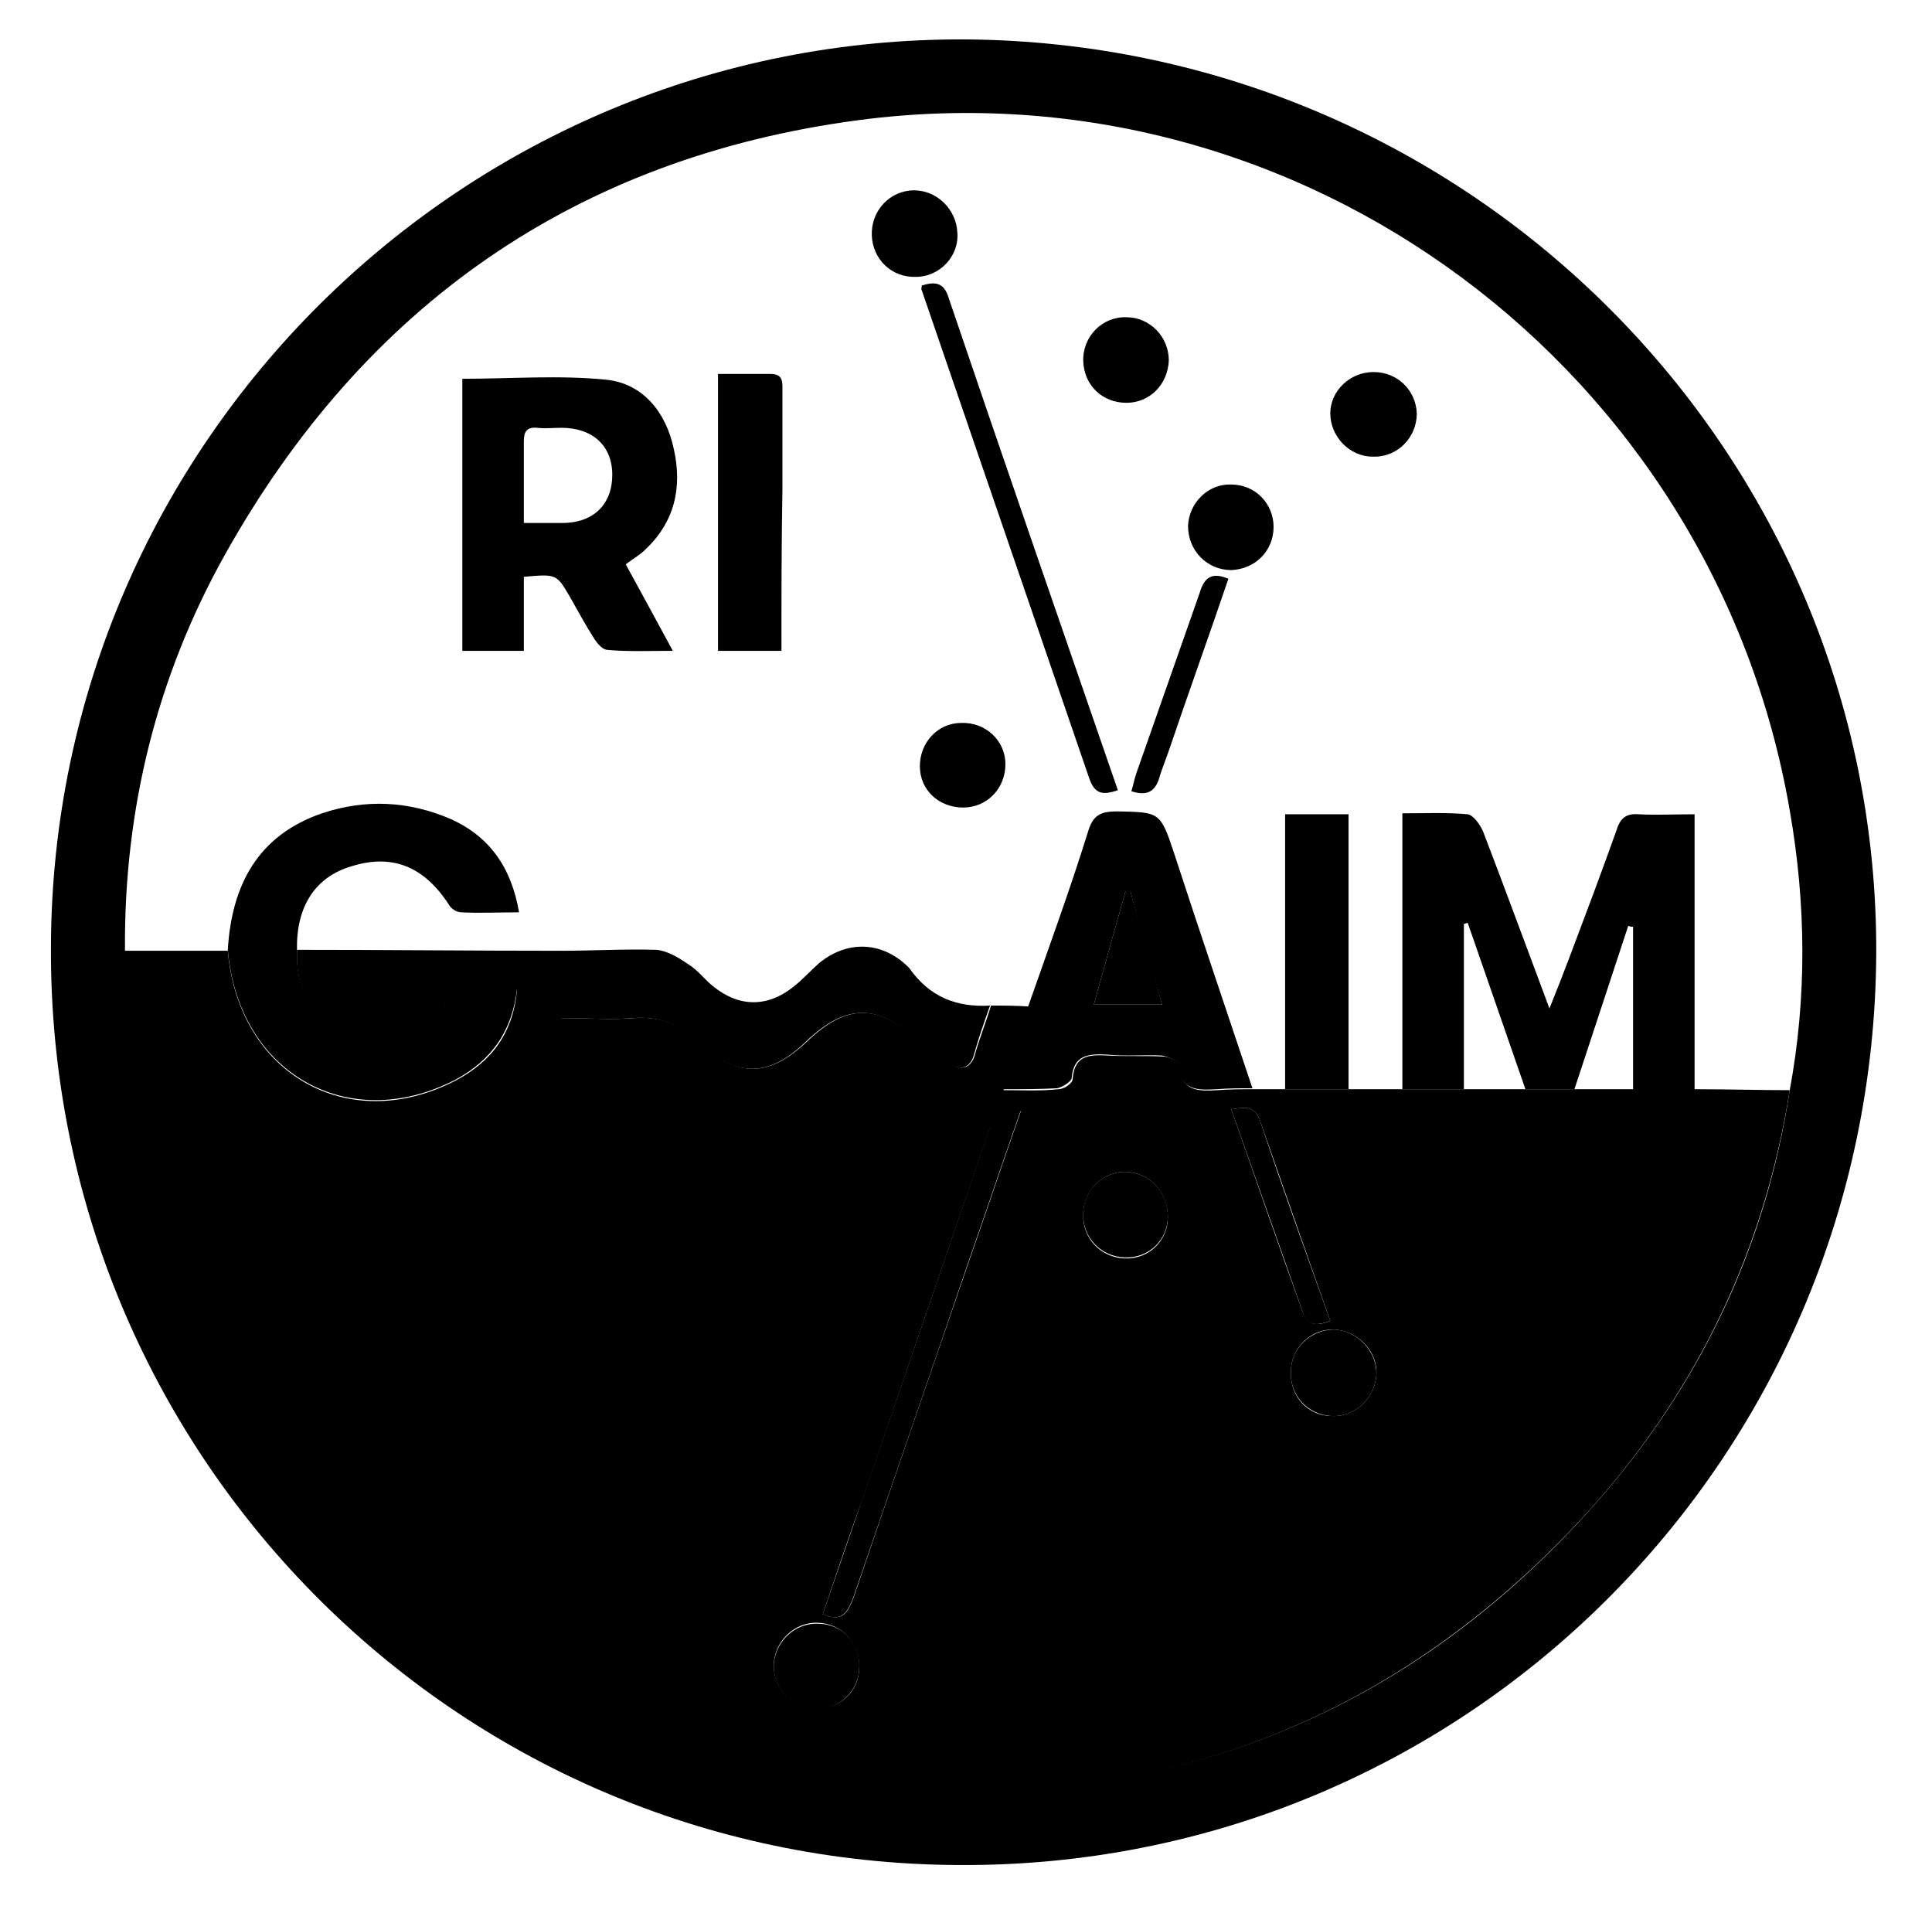
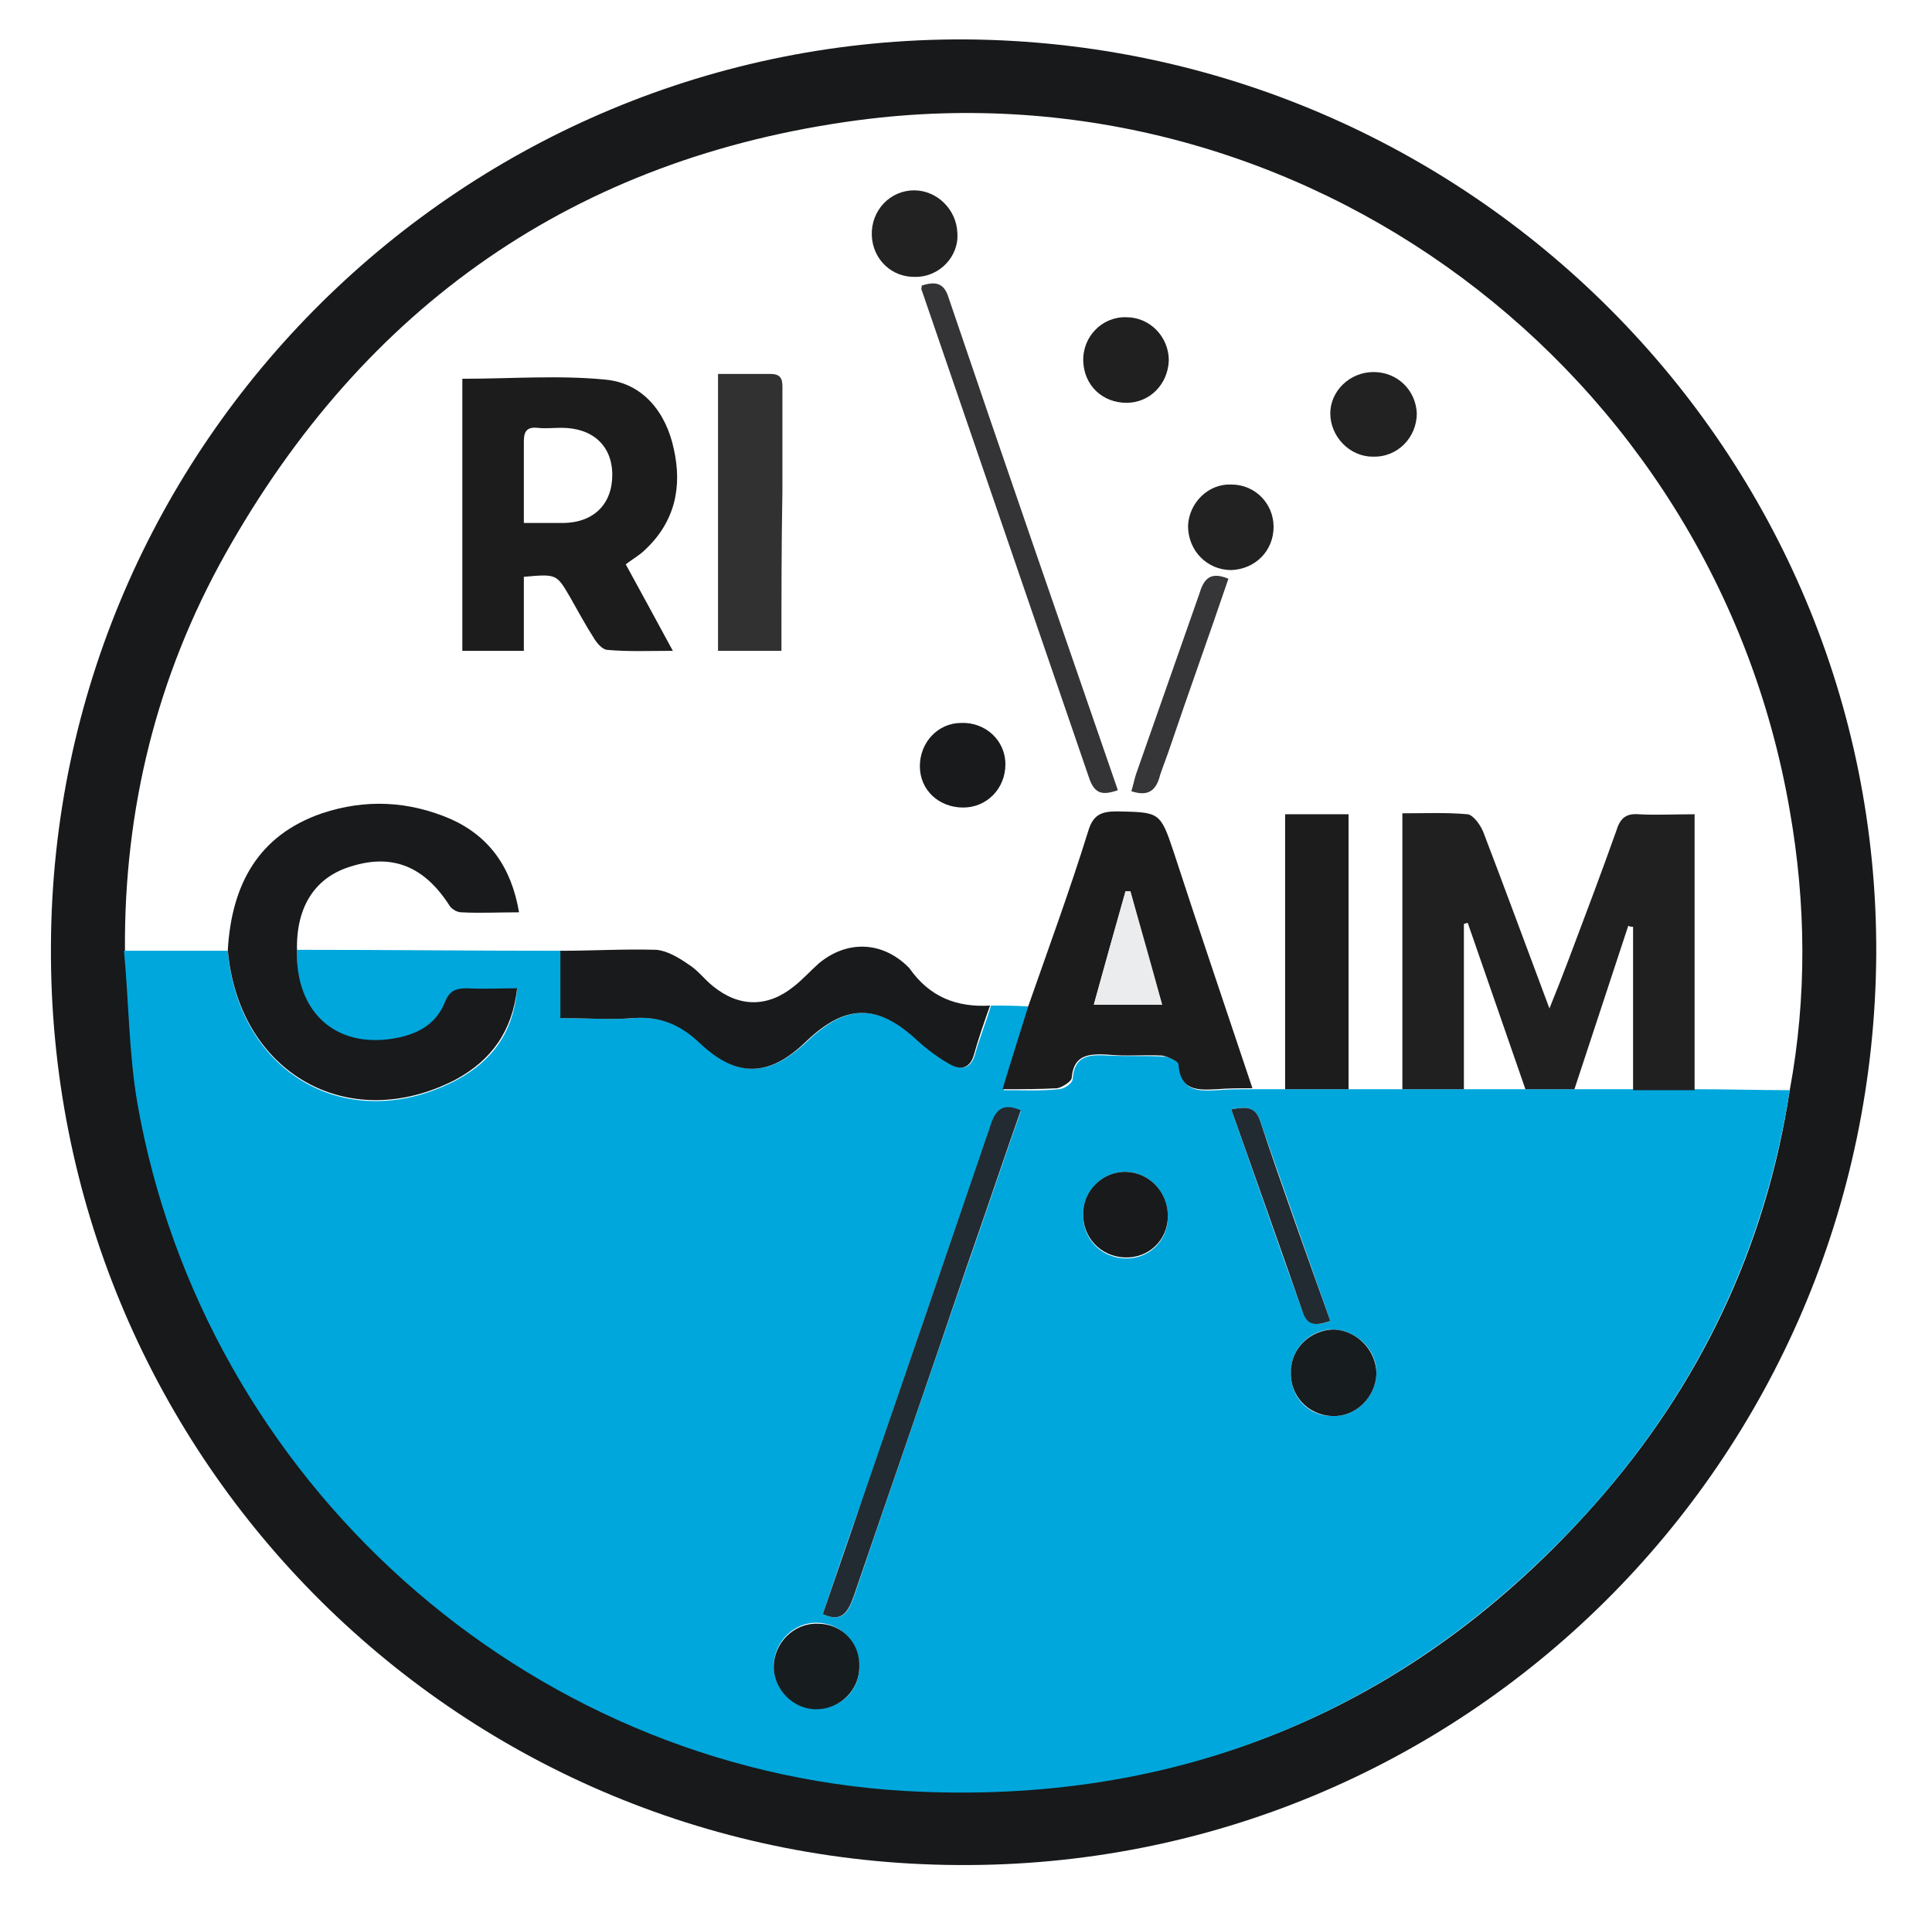
<svg xmlns="http://www.w3.org/2000/svg" version="1.1" id="Layer_1" x="0px" y="0px" viewBox="0 0 201 200.7" style="enable-background:new 0 0 201 200.7;" xml:space="preserve">
+   <style>
+ 		 .st0 {
+ 		     fill:#18191A;
+ 			}
+ 		 .st1 {
+ 		     fill: #00a7dc;
+ 			}
+ 		 .st2 {
+ 		     fill:#202021;
+ 			}
+ 		 .st3 {
+ 		     fill:#1D1C1D;
+ 			}
+ 		 .st4 {
+ 		     fill:#181A1C;
+ 			}
+ 		 .st5 {
+ 		     fill:#313132;
+ 			}
+ 		 .st6 {
+ 		     fill:#343335;
+ 		 }
+ 		 .st7 {
+ 		     fill:#222223;
+ 			}
+ 		 .st8 {
+ 		     fill:#363537;
+ 			}
+ 		 .st9 {
+ 		     fill:#212B31;
+ 			}
+ 		 .st10 {
+ 		     fill:#171C1F;
+ 			}
+ 		 .st11 {
+ 		     fill:#EBECED;
+ 			}
+ 	 </style>
  <g>
-     <path class="st0" d="M195.2,99.2c-0.3,52.8-43,95.2-95.6,94.8c-52.5-0.3-94.6-43-94.3-95.6C5.5,46.1,48.3,3.8,100.5,4.1   C153,4.5,195.4,47.1,195.2,99.2z M186.2,113.4c1.8-9.7,1.7-19.4,0-29.1c-7.9-45.9-50.7-77.9-96.9-71.8   c-29.4,3.9-51.4,19.3-65.9,45.2c-7.1,12.7-10.5,26.5-10.4,41.1c0.4,5.3,0.5,10.7,1.4,15.9c6.9,39.2,40.3,69.2,79.9,71.5   c28.5,1.6,52.6-8.3,71.6-29.7C176.8,144.2,183.7,129.8,186.2,113.4z" />
-     <path class="st1" d="M30.9,98.8c9.2,0,18.3,0.1,27.5,0.1c0,2.3,0,4.6,0,7c2.8,0,5.2,0.2,7.6,0c2.8-0.2,4.9,0.7,6.9,2.6   c3.9,3.7,7.2,3.5,11.1-0.2c4.1-3.9,7.3-3.9,11.5-0.1c1.1,1,2.3,1.9,3.6,2.6c1,0.5,1.9,0.3,2.3-1c0.5-1.8,1.2-3.5,1.7-5.2   c1.3,0,2.6,0,4,0.1c-0.9,2.8-1.8,5.6-2.7,8.7c2,0,3.9,0.1,5.7-0.1c0.6,0,1.5-0.6,1.5-1.1c0.2-2.5,1.8-2.5,3.7-2.4   c1.9,0.1,3.8,0,5.7,0.1c0.6,0,1.7,0.5,1.7,0.9c0.2,2.8,2,2.7,4,2.6c1.2-0.1,2.5-0.1,3.7-0.1c1.1,0,2.2,0,3.3,0c2.2,0,4.4,0,6.6,0   c1.9,0,3.7,0,5.6,0c2.1,0,4.3,0,6.4,0c2.1,0,4.3,0,6.4,0c1.7,0,3.4,0,5.1,0c2.1,0,4.2,0,6.2,0c2.1,0,4.2,0,6.4,0   c3.3,0,6.6,0.1,9.8,0.1c-2.6,16.4-9.4,30.8-20.4,43.2c-19.1,21.3-43.1,31.3-71.6,29.7c-39.6-2.3-73-32.3-79.9-71.5   c-0.9-5.2-0.9-10.6-1.4-15.9c3.6,0,7.2,0,10.8,0c1.1,12.8,12.5,19.3,23.7,13.5c3.8-2,6-5,6.4-9.5c-1.9,0-3.6,0.1-5.2,0   c-1.1,0-1.8,0.2-2.3,1.4c-0.8,2.1-2.5,3.2-4.7,3.7C35.2,109.4,30.6,105.5,30.9,98.8z M85.6,167.9c2.1,0.9,2.6-0.2,3.2-1.7   c3.9-11.5,7.9-23,11.8-34.4c1.9-5.4,3.7-10.8,5.6-16.2c-2-0.9-2.6,0.1-3.2,1.7c-4.4,12.8-8.8,25.6-13.2,38.5   C88.3,159.8,87,163.8,85.6,167.9z M89.4,173.4c0-2.5-1.8-4.5-4.3-4.6c-2.5-0.1-4.6,2-4.6,4.5c0,2.4,2,4.4,4.4,4.4   C87.4,177.8,89.4,175.9,89.4,173.4z M138.6,147.3c2.4,0.1,4.5-1.9,4.6-4.4c0.1-2.4-2-4.5-4.4-4.6c-2.4-0.1-4.5,1.9-4.5,4.4   C134.2,145.3,136.1,147.3,138.6,147.3z M117.2,121.9c-2.4-0.1-4.5,1.9-4.5,4.4c-0.1,2.5,1.8,4.5,4.3,4.6c2.5,0.1,4.5-1.8,4.5-4.3   C121.5,124,119.6,122,117.2,121.9z M128.1,115.4c2.5,7.1,4.9,14.1,7.4,21c0.6,1.6,1.6,1.5,2.9,1c-2.5-7.1-4.9-13.9-7.3-20.8   C130.6,115.1,129.7,115.1,128.1,115.4z" />
-     <path class="st2" d="M163.8,113.3c-1.7,0-3.4,0-5.1,0c-2-5.8-4-11.5-6-17.3c-0.1,0-0.3,0.1-0.4,0.1c0,5.7,0,11.4,0,17.2   c-2.1,0-4.3,0-6.4,0c0-9.5,0-19,0-28.7c2.4,0,4.6-0.1,6.8,0.1c0.6,0.1,1.3,1.1,1.6,1.8c2.3,6,4.5,12,6.9,18.4c0.8-2,1.4-3.5,2-5.1   c1.7-4.5,3.4-9,5-13.5c0.4-1.3,1.1-1.7,2.3-1.6c1.8,0.1,3.6,0,5.8,0c0,9.7,0,19.2,0,28.7c-2.1,0-4.2,0-6.4,0c0-5.7,0-11.4,0-17   c-0.2,0-0.3,0-0.5-0.1C167.6,101.8,165.7,107.5,163.8,113.3z" />
-     <path class="st3" d="M54.5,60c0,2.6,0,5.1,0,7.7c-2.2,0-4.2,0-6.4,0c0-9.5,0-19,0-28.3c5,0,10.1-0.4,15,0.1c3.8,0.4,6.2,3.4,7,7.2   c0.9,4,0.1,7.6-3,10.5c-0.5,0.5-1.2,0.9-2,1.5c1.6,2.9,3.1,5.7,4.9,9c-2.5,0-4.7,0.1-6.8-0.1c-0.5,0-1.1-0.7-1.4-1.2   c-0.9-1.4-1.7-2.9-2.5-4.3C57.9,59.7,57.9,59.7,54.5,60z M54.5,54.4c1.5,0,2.8,0,4,0c3.3,0,5.2-2,5.2-5c0-3-2-4.9-5.3-4.9   c-0.8,0-1.7,0.1-2.5,0c-1.1-0.1-1.4,0.4-1.4,1.4C54.5,48.6,54.5,51.3,54.5,54.4z" />
-     <path class="st4" d="M30.9,98.8c-0.2,6.7,4.3,10.5,10.7,9.1c2.2-0.5,3.9-1.6,4.7-3.7c0.5-1.2,1.2-1.4,2.3-1.4c1.7,0.1,3.3,0,5.2,0   c-0.5,4.5-2.7,7.5-6.4,9.5c-11.2,5.8-22.6-0.7-23.7-13.5c0.4-6.7,3.1-11.9,9.8-14.2c4.5-1.5,9-1.3,13.4,0.6c4,1.8,6.3,5,7.1,9.7   c-2.1,0-4.1,0.1-6,0c-0.5,0-1.1-0.4-1.3-0.8c-2.6-4-5.9-5.3-10.1-4C32.8,91.2,30.8,94.3,30.9,98.8z" />
-     <path class="st3" d="M130.3,113.2c-1.2,0-2.5,0-3.7,0.1c-2,0.1-3.8,0.2-4-2.6c0-0.3-1.1-0.8-1.7-0.9c-1.9-0.1-3.8,0.1-5.7-0.1   c-1.9-0.1-3.5,0-3.7,2.4c0,0.4-1,1-1.5,1.1c-1.8,0.1-3.6,0.1-5.7,0.1c0.9-3,1.8-5.8,2.7-8.7c2.1-6,4.3-12,6.2-18.1   c0.5-1.7,1.3-2.1,3-2.1c4.4,0.1,4.5,0,5.9,4.2C124.8,96.9,127.6,105.1,130.3,113.2z M117.6,92.7c-0.2,0-0.3,0-0.5,0   c-1.1,3.9-2.2,7.8-3.3,11.8c2.5,0,4.7,0,7.1,0C119.7,100.4,118.6,96.5,117.6,92.7z" />
-     <path class="st4" d="M103,104.6c-0.6,1.7-1.2,3.4-1.7,5.2c-0.4,1.3-1.3,1.5-2.3,1c-1.3-0.7-2.5-1.6-3.6-2.6   c-4.1-3.8-7.4-3.8-11.5,0.1c-3.8,3.7-7.2,3.9-11.1,0.2c-2-1.9-4.1-2.8-6.9-2.6c-2.4,0.2-4.8,0-7.6,0c0-2.4,0-4.7,0-7   c3.3,0,6.7-0.2,10-0.1c1.1,0.1,2.3,0.8,3.3,1.5c1,0.6,1.7,1.6,2.6,2.3c2.7,2.2,5.7,2.2,8.4,0c0.9-0.7,1.7-1.6,2.6-2.4   c2.9-2.4,6.5-2.3,9.2,0.3c0.1,0.1,0.1,0.1,0.2,0.2C96.7,103.7,99.5,104.8,103,104.6z" />
-     <path class="st5" d="M81.3,67.7c-2.4,0-4.5,0-6.6,0c0-9.6,0-19,0-28.8c1.9,0,3.7,0,5.5,0c1.3,0,1.2,0.9,1.2,1.7c0,3.5,0,7,0,10.5   C81.3,56.6,81.3,62,81.3,67.7z" />
+     <path class="st0" d="M195.2,99.2c-0.3,52.8-43,95.2-95.6,94.8c-52.5-0.3-94.6-43-94.3-95.6C5.5,46.1,48.3,3.8,100.5,4.1    C153,4.5,195.4,47.1,195.2,99.2z M186.2,113.4c1.8-9.7,1.7-19.4,0-29.1c-7.9-45.9-50.7-77.9-96.9-71.8    c-29.4,3.9-51.4,19.3-65.9,45.2c-7.1,12.7-10.5,26.5-10.4,41.1c0.4,5.3,0.5,10.7,1.4,15.9c6.9,39.2,40.3,69.2,79.9,71.5    c28.5,1.6,52.6-8.3,71.6-29.7C176.8,144.2,183.7,129.8,186.2,113.4z" />
+     <path class="st1" d="M30.9,98.8c9.2,0,18.3,0.1,27.5,0.1c0,2.3,0,4.6,0,7c2.8,0,5.2,0.2,7.6,0c2.8-0.2,4.9,0.7,6.9,2.6    c3.9,3.7,7.2,3.5,11.1-0.2c4.1-3.9,7.3-3.9,11.5-0.1c1.1,1,2.3,1.9,3.6,2.6c1,0.5,1.9,0.3,2.3-1c0.5-1.8,1.2-3.5,1.7-5.2    c1.3,0,2.6,0,4,0.1c-0.9,2.8-1.8,5.6-2.7,8.7c2,0,3.9,0.1,5.7-0.1c0.6,0,1.5-0.6,1.5-1.1c0.2-2.5,1.8-2.5,3.7-2.4    c1.9,0.1,3.8,0,5.7,0.1c0.6,0,1.7,0.5,1.7,0.9c0.2,2.8,2,2.7,4,2.6c1.2-0.1,2.5-0.1,3.7-0.1c1.1,0,2.2,0,3.3,0c2.2,0,4.4,0,6.6,0    c1.9,0,3.7,0,5.6,0c2.1,0,4.3,0,6.4,0c2.1,0,4.3,0,6.4,0c1.7,0,3.4,0,5.1,0c2.1,0,4.2,0,6.2,0c2.1,0,4.2,0,6.4,0    c3.3,0,6.6,0.1,9.8,0.1c-2.6,16.4-9.4,30.8-20.4,43.2c-19.1,21.3-43.1,31.3-71.6,29.7c-39.6-2.3-73-32.3-79.9-71.5    c-0.9-5.2-0.9-10.6-1.4-15.9c3.6,0,7.2,0,10.8,0c1.1,12.8,12.5,19.3,23.7,13.5c3.8-2,6-5,6.4-9.5c-1.9,0-3.6,0.1-5.2,0    c-1.1,0-1.8,0.2-2.3,1.4c-0.8,2.1-2.5,3.2-4.7,3.7C35.2,109.4,30.6,105.5,30.9,98.8z M85.6,167.9c2.1,0.9,2.6-0.2,3.2-1.7    c3.9-11.5,7.9-23,11.8-34.4c1.9-5.4,3.7-10.8,5.6-16.2c-2-0.9-2.6,0.1-3.2,1.7c-4.4,12.8-8.8,25.6-13.2,38.5    C88.3,159.8,87,163.8,85.6,167.9z M89.4,173.4c0-2.5-1.8-4.5-4.3-4.6c-2.5-0.1-4.6,2-4.6,4.5c0,2.4,2,4.4,4.4,4.4    C87.4,177.8,89.4,175.9,89.4,173.4z M138.6,147.3c2.4,0.1,4.5-1.9,4.6-4.4c0.1-2.4-2-4.5-4.4-4.6c-2.4-0.1-4.5,1.9-4.5,4.4    C134.2,145.3,136.1,147.3,138.6,147.3z M117.2,121.9c-2.4-0.1-4.5,1.9-4.5,4.4c-0.1,2.5,1.8,4.5,4.3,4.6c2.5,0.1,4.5-1.8,4.5-4.3    C121.5,124,119.6,122,117.2,121.9z M128.1,115.4c2.5,7.1,4.9,14.1,7.4,21c0.6,1.6,1.6,1.5,2.9,1c-2.5-7.1-4.9-13.9-7.3-20.8    C130.6,115.1,129.7,115.1,128.1,115.4z" />
+     <path class="st2" d="M163.8,113.3c-1.7,0-3.4,0-5.1,0c-2-5.8-4-11.5-6-17.3c-0.1,0-0.3,0.1-0.4,0.1c0,5.7,0,11.4,0,17.2    c-2.1,0-4.3,0-6.4,0c0-9.5,0-19,0-28.7c2.4,0,4.6-0.1,6.8,0.1c0.6,0.1,1.3,1.1,1.6,1.8c2.3,6,4.5,12,6.9,18.4c0.8-2,1.4-3.5,2-5.1    c1.7-4.5,3.4-9,5-13.5c0.4-1.3,1.1-1.7,2.3-1.6c1.8,0.1,3.6,0,5.8,0c0,9.7,0,19.2,0,28.7c-2.1,0-4.2,0-6.4,0c0-5.7,0-11.4,0-17    c-0.2,0-0.3,0-0.5-0.1C167.6,101.8,165.7,107.5,163.8,113.3z" />
+     <path class="st3" d="M54.5,60c0,2.6,0,5.1,0,7.7c-2.2,0-4.2,0-6.4,0c0-9.5,0-19,0-28.3c5,0,10.1-0.4,15,0.1c3.8,0.4,6.2,3.4,7,7.2    c0.9,4,0.1,7.6-3,10.5c-0.5,0.5-1.2,0.9-2,1.5c1.6,2.9,3.1,5.7,4.9,9c-2.5,0-4.7,0.1-6.8-0.1c-0.5,0-1.1-0.7-1.4-1.2    c-0.9-1.4-1.7-2.9-2.5-4.3C57.9,59.7,57.9,59.7,54.5,60z M54.5,54.4c1.5,0,2.8,0,4,0c3.3,0,5.2-2,5.2-5c0-3-2-4.9-5.3-4.9    c-0.8,0-1.7,0.1-2.5,0c-1.1-0.1-1.4,0.4-1.4,1.4C54.5,48.6,54.5,51.3,54.5,54.4z" />
+     <path class="st4" d="M30.9,98.8c-0.2,6.7,4.3,10.5,10.7,9.1c2.2-0.5,3.9-1.6,4.7-3.7c0.5-1.2,1.2-1.4,2.3-1.4c1.7,0.1,3.3,0,5.2,0    c-0.5,4.5-2.7,7.5-6.4,9.5c-11.2,5.8-22.6-0.7-23.7-13.5c0.4-6.7,3.1-11.9,9.8-14.2c4.5-1.5,9-1.3,13.4,0.6c4,1.8,6.3,5,7.1,9.7    c-2.1,0-4.1,0.1-6,0c-0.5,0-1.1-0.4-1.3-0.8c-2.6-4-5.9-5.3-10.1-4C32.8,91.2,30.8,94.3,30.9,98.8z" />
+     <path class="st3" d="M130.3,113.2c-1.2,0-2.5,0-3.7,0.1c-2,0.1-3.8,0.2-4-2.6c0-0.3-1.1-0.8-1.7-0.9c-1.9-0.1-3.8,0.1-5.7-0.1    c-1.9-0.1-3.5,0-3.7,2.4c0,0.4-1,1-1.5,1.1c-1.8,0.1-3.6,0.1-5.7,0.1c0.9-3,1.8-5.8,2.7-8.7c2.1-6,4.3-12,6.2-18.1    c0.5-1.7,1.3-2.1,3-2.1c4.4,0.1,4.5,0,5.9,4.2C124.8,96.9,127.6,105.1,130.3,113.2z M117.6,92.7c-0.2,0-0.3,0-0.5,0    c-1.1,3.9-2.2,7.8-3.3,11.8c2.5,0,4.7,0,7.1,0C119.7,100.4,118.6,96.5,117.6,92.7z" />
+     <path class="st4" d="M103,104.6c-0.6,1.7-1.2,3.4-1.7,5.2c-0.4,1.3-1.3,1.5-2.3,1c-1.3-0.7-2.5-1.6-3.6-2.6    c-4.1-3.8-7.4-3.8-11.5,0.1c-3.8,3.7-7.2,3.9-11.1,0.2c-2-1.9-4.1-2.8-6.9-2.6c-2.4,0.2-4.8,0-7.6,0c0-2.4,0-4.7,0-7    c3.3,0,6.7-0.2,10-0.1c1.1,0.1,2.3,0.8,3.3,1.5c1,0.6,1.7,1.6,2.6,2.3c2.7,2.2,5.7,2.2,8.4,0c0.9-0.7,1.7-1.6,2.6-2.4    c2.9-2.4,6.5-2.3,9.2,0.3c0.1,0.1,0.1,0.1,0.2,0.2C96.7,103.7,99.5,104.8,103,104.6z" />
+     <path class="st5" d="M81.3,67.7c-2.4,0-4.5,0-6.6,0c0-9.6,0-19,0-28.8c1.9,0,3.7,0,5.5,0c1.3,0,1.2,0.9,1.2,1.7c0,3.5,0,7,0,10.5    C81.3,56.6,81.3,62,81.3,67.7z" />
    <path class="st3" d="M140.3,113.3c-2.2,0-4.4,0-6.6,0c0-9.5,0-18.9,0-28.6c2.2,0,4.2,0,6.6,0C140.3,94.2,140.3,103.7,140.3,113.3z" />
-     <path class="st6" d="M95.9,29.7c1.3-0.4,2.3-0.4,2.8,1.3c5.8,17.1,11.7,34.1,17.6,51.2c-1.5,0.5-2.4,0.5-3-1.3   c-5.8-16.9-11.6-33.8-17.4-50.7C95.8,30.1,95.9,29.9,95.9,29.7z" />
-     <path class="st7" d="M132.5,54.8c0,2.5-1.9,4.4-4.4,4.5c-2.5,0-4.5-2-4.5-4.6c0.1-2.4,2.1-4.4,4.5-4.3   C130.6,50.4,132.5,52.4,132.5,54.8z" />
-     <path class="st7" d="M142.9,38.7c2.5,0,4.4,1.9,4.5,4.3c0,2.5-2,4.6-4.6,4.5c-2.4,0-4.4-2.1-4.4-4.5   C138.4,40.7,140.4,38.7,142.9,38.7z" />
-     <path class="st7" d="M95.3,28.8c-2.5,0.1-4.5-1.8-4.6-4.3c-0.1-2.6,1.9-4.7,4.4-4.7c2.4,0,4.4,2,4.5,4.4   C99.8,26.7,97.7,28.8,95.3,28.8z" />
-     <path class="st2" d="M117.2,41.9c-2.5,0-4.4-1.8-4.5-4.3c-0.1-2.6,2-4.7,4.5-4.6c2.4,0,4.4,2,4.4,4.5   C121.5,40,119.6,41.9,117.2,41.9z" />
-     <path class="st4" d="M104.6,79.5c0,2.5-1.9,4.5-4.4,4.5c-2.5,0-4.5-1.8-4.5-4.3c0-2.5,1.9-4.5,4.3-4.5   C102.5,75.1,104.6,77,104.6,79.5z" />
-     <path class="st8" d="M127.8,60.2c-2,5.9-4.1,11.7-6.1,17.6c-0.3,0.9-0.7,1.9-1,2.8c-0.4,1.6-1.2,2.3-3,1.7c0.2-0.6,0.3-1.2,0.5-1.8   c2.2-6.3,4.4-12.5,6.6-18.8C125.3,60,126.1,59.5,127.8,60.2z" />
-     <path class="st9" d="M85.6,167.9c1.4-4.1,2.8-8.1,4.2-12.2c4.4-12.8,8.8-25.6,13.2-38.5c0.5-1.6,1.2-2.6,3.2-1.7   c-1.9,5.4-3.7,10.8-5.6,16.2c-3.9,11.5-7.9,23-11.8,34.4C88.2,167.7,87.6,168.8,85.6,167.9z" />
-     <path class="st10" d="M89.4,173.4c0,2.4-2,4.4-4.5,4.4c-2.4,0-4.4-2.1-4.4-4.4c0-2.5,2.1-4.6,4.6-4.5   C87.6,168.9,89.5,170.9,89.4,173.4z" />
-     <path class="st10" d="M138.6,147.3c-2.5-0.1-4.4-2.1-4.3-4.6c0-2.5,2.1-4.4,4.5-4.4c2.4,0.1,4.4,2.2,4.4,4.6   C143.1,145.4,141,147.4,138.6,147.3z" />
-     <path class="st4" d="M117.2,121.9c2.4,0.1,4.3,2.1,4.3,4.6c0,2.5-2,4.4-4.5,4.3c-2.5-0.1-4.4-2.1-4.3-4.6   C112.7,123.8,114.8,121.8,117.2,121.9z" />
-     <path class="st9" d="M128.1,115.4c1.6-0.3,2.5-0.3,3,1.2c2.3,6.9,4.8,13.8,7.3,20.8c-1.4,0.5-2.4,0.6-2.9-1   C133.1,129.5,130.6,122.5,128.1,115.4z" />
-     <path class="st11" d="M117.6,92.7c1.1,3.9,2.2,7.7,3.3,11.8c-2.4,0-4.6,0-7.1,0c1.1-4,2.2-7.9,3.3-11.8   C117.2,92.7,117.4,92.7,117.6,92.7z" />
+     <path class="st6" d="M95.9,29.7c1.3-0.4,2.3-0.4,2.8,1.3c5.8,17.1,11.7,34.1,17.6,51.2c-1.5,0.5-2.4,0.5-3-1.3    c-5.8-16.9-11.6-33.8-17.4-50.7C95.8,30.1,95.9,29.9,95.9,29.7z" />
+     <path class="st7" d="M132.5,54.8c0,2.5-1.9,4.4-4.4,4.5c-2.5,0-4.5-2-4.5-4.6c0.1-2.4,2.1-4.4,4.5-4.3    C130.6,50.4,132.5,52.4,132.5,54.8z" />
+     <path class="st7" d="M142.9,38.7c2.5,0,4.4,1.9,4.5,4.3c0,2.5-2,4.6-4.6,4.5c-2.4,0-4.4-2.1-4.4-4.5    C138.4,40.7,140.4,38.7,142.9,38.7z" />
+     <path class="st7" d="M95.3,28.8c-2.5,0.1-4.5-1.8-4.6-4.3c-0.1-2.6,1.9-4.7,4.4-4.7c2.4,0,4.4,2,4.5,4.4    C99.8,26.7,97.7,28.8,95.3,28.8z" />
+     <path class="st2" d="M117.2,41.9c-2.5,0-4.4-1.8-4.5-4.3c-0.1-2.6,2-4.7,4.5-4.6c2.4,0,4.4,2,4.4,4.5    C121.5,40,119.6,41.9,117.2,41.9z" />
+     <path class="st4" d="M104.6,79.5c0,2.5-1.9,4.5-4.4,4.5c-2.5,0-4.5-1.8-4.5-4.3c0-2.5,1.9-4.5,4.3-4.5    C102.5,75.1,104.6,77,104.6,79.5z" />
+     <path class="st8" d="M127.8,60.2c-2,5.9-4.1,11.7-6.1,17.6c-0.3,0.9-0.7,1.9-1,2.8c-0.4,1.6-1.2,2.3-3,1.7c0.2-0.6,0.3-1.2,0.5-1.8    c2.2-6.3,4.4-12.5,6.6-18.8C125.3,60,126.1,59.5,127.8,60.2z" />
+     <path class="st9" d="M85.6,167.9c1.4-4.1,2.8-8.1,4.2-12.2c4.4-12.8,8.8-25.6,13.2-38.5c0.5-1.6,1.2-2.6,3.2-1.7    c-1.9,5.4-3.7,10.8-5.6,16.2c-3.9,11.5-7.9,23-11.8,34.4C88.2,167.7,87.6,168.8,85.6,167.9z" />
+     <path class="st10" d="M89.4,173.4c0,2.4-2,4.4-4.5,4.4c-2.4,0-4.4-2.1-4.4-4.4c0-2.5,2.1-4.6,4.6-4.5    C87.6,168.9,89.5,170.9,89.4,173.4z" />
+     <path class="st10" d="M138.6,147.3c-2.5-0.1-4.4-2.1-4.3-4.6c0-2.5,2.1-4.4,4.5-4.4c2.4,0.1,4.4,2.2,4.4,4.6    C143.1,145.4,141,147.4,138.6,147.3z" />
+     <path class="st4" d="M117.2,121.9c2.4,0.1,4.3,2.1,4.3,4.6c0,2.5-2,4.4-4.5,4.3c-2.5-0.1-4.4-2.1-4.3-4.6    C112.7,123.8,114.8,121.8,117.2,121.9z" />
+     <path class="st9" d="M128.1,115.4c1.6-0.3,2.5-0.3,3,1.2c2.3,6.9,4.8,13.8,7.3,20.8c-1.4,0.5-2.4,0.6-2.9-1    C133.1,129.5,130.6,122.5,128.1,115.4z" />
+     <path class="st11" d="M117.6,92.7c1.1,3.9,2.2,7.7,3.3,11.8c-2.4,0-4.6,0-7.1,0c1.1-4,2.2-7.9,3.3-11.8    C117.2,92.7,117.4,92.7,117.6,92.7z" />
  </g>
</svg>
